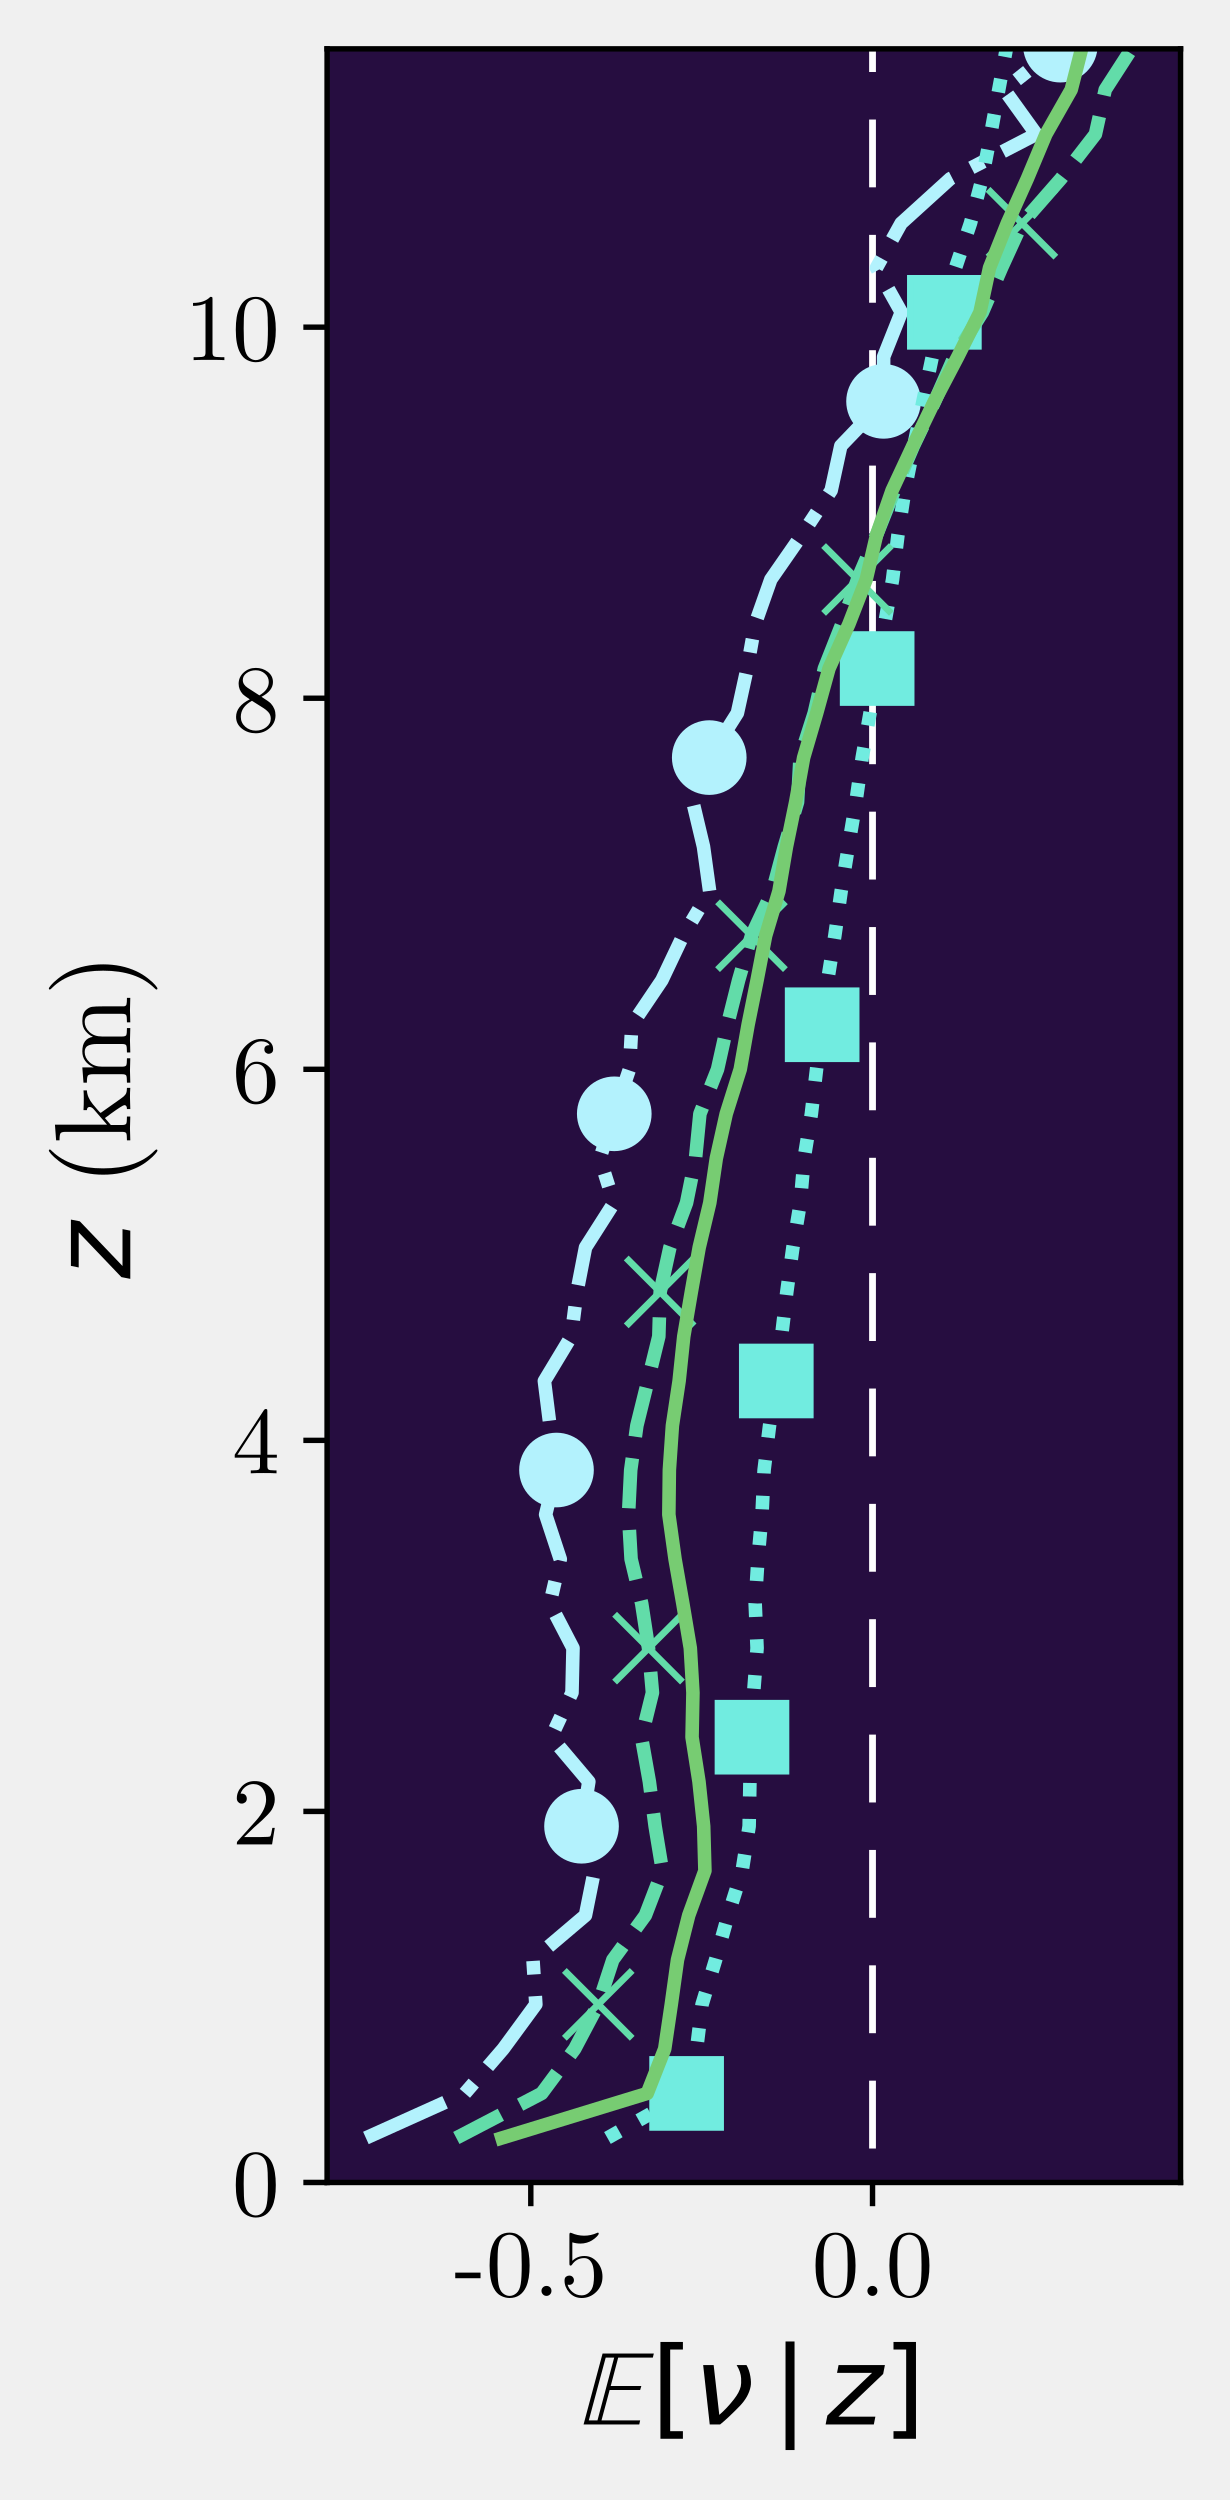
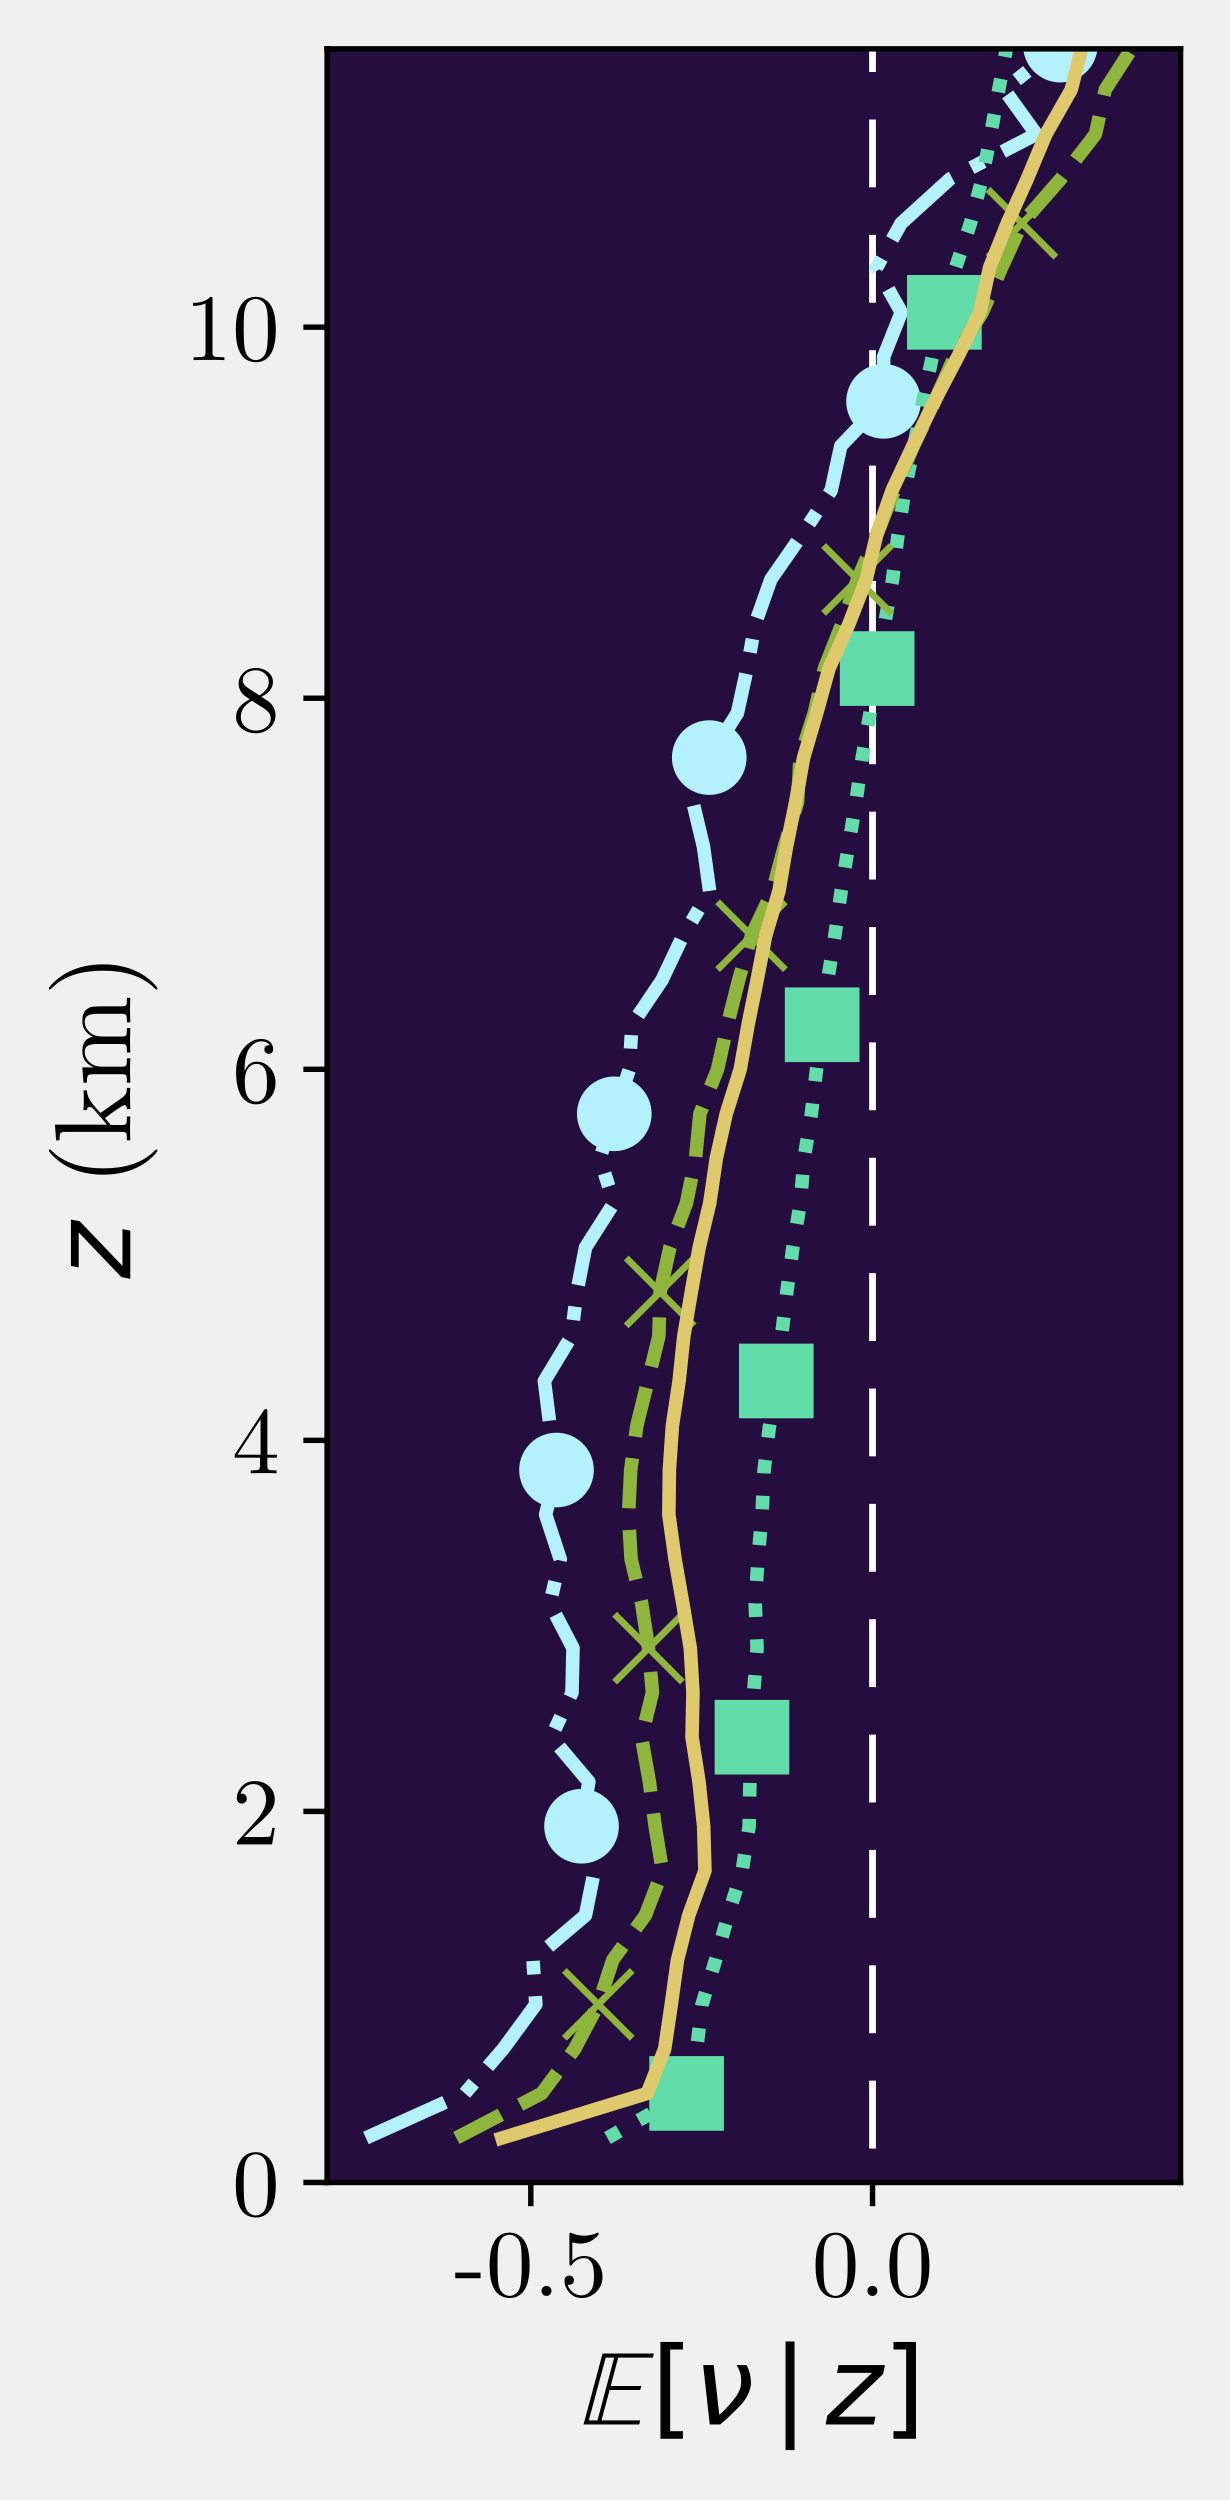
<svg xmlns="http://www.w3.org/2000/svg" xmlns:xlink="http://www.w3.org/1999/xlink" width="181.164pt" height="368.4pt" viewBox="0 0 181.164 368.4" version="1.1">
  <defs>
    <style type="text/css">*{stroke-linejoin: round; stroke-linecap: butt}</style>
  </defs>
  <g id="figure_1">
    <g id="patch_1">
      <path d="M 0 368.4  L 181.164 368.4  L 181.164 0  L 0 0  L 0 368.4  z " style="fill: none; opacity: 0" />
    </g>
    <g id="axes_1">
      <g id="patch_2">
        <path d="M 48.2 321.61  L 173.964 321.61  L 173.964 7.2  L 48.2 7.2  z " style="fill: #260d40" />
      </g>
      <g id="matplotlib.axis_1">
        <g id="xtick_1">
          <g id="line2d_1">
            <defs>
-               <path id="m316807bc8b" d="M 0 0  L 0 3.5  " style="stroke: #000000; stroke-width: 0.8" />
-             </defs>
-             <g>
-               <use xlink:href="#m316807bc8b" x="78.219" y="321.61" style="stroke: #000000; stroke-width: 0.8" />
+               <path id="mfa0287b8fa" d="M 0 0  L 0 3.5  " style="stroke: #000000; stroke-width: 0.8" />
+             </defs>
+             <g>
+               <use xlink:href="#mfa0287b8fa" x="78.219" y="321.61" style="stroke: #000000; stroke-width: 0.8" />
            </g>
          </g>
          <g id="text_1">
            <g transform="translate(66.94721 338.3248) scale(0.14 -0.14)">
              <defs>
                <path id="CMUSerif-Roman-2d" d="M 63 1191  L 63 1569  L 1766 1569  L 1766 1191  L 63 1191  z " transform="scale(0.015625)" />
                <path id="CMUSerif-Roman-30" d="M 250 2047  Q 250 2988 488 3500  Q 819 4263 1600 4263  Q 1766 4263 1939 4217  Q 2113 4172 2333 4000  Q 2553 3828 2688 3547  Q 2944 3003 2944 2047  Q 2944 1113 2706 603  Q 2359 -141 1594 -141  Q 1306 -141 1014 6  Q 722 153 538 506  Q 250 1034 250 2047  z M 781 2125  Q 781 1159 850 775  Q 928 359 1142 179  Q 1356 0 1594 0  Q 1850 0 2064 192  Q 2278 384 2344 800  Q 2416 1209 2413 2125  Q 2413 3016 2350 3372  Q 2266 3788 2042 3955  Q 1819 4122 1594 4122  Q 1509 4122 1420 4097  Q 1331 4072 1203 4000  Q 1075 3928 976 3750  Q 878 3572 831 3303  Q 781 2956 781 2125  z " transform="scale(0.015625)" />
                <path id="CMUSerif-Roman-2e" d="M 641 103  Q 544 206 544 340  Q 544 475 641 573  Q 738 672 884 672  Q 1025 672 1120 580  Q 1216 488 1216 339  Q 1216 191 1114 95  Q 1013 0 884 0  Q 738 0 641 103  z " transform="scale(0.015625)" />
                <path id="CMUSerif-Roman-35" d="M 319 1031  Q 319 1222 422 1295  Q 525 1369 634 1369  Q 781 1369 867 1276  Q 953 1184 953 1056  Q 953 928 867 836  Q 781 744 634 744  Q 563 744 525 756  Q 609 463 867 250  Q 1125 38 1466 38  Q 1894 38 2150 453  Q 2303 722 2303 1331  Q 2303 1869 2188 2138  Q 2009 2547 1644 2547  Q 1125 2547 819 2100  Q 781 2044 738 2041  Q 675 2041 661 2077  Q 647 2113 647 2209  L 647 4103  Q 647 4256 709 4256  Q 734 4256 788 4238  Q 1191 4059 1638 4056  Q 2097 4056 2509 4244  Q 2541 4263 2559 4263  Q 2622 4263 2625 4191  Q 2625 4166 2573 4092  Q 2522 4019 2412 3923  Q 2303 3828 2162 3737  Q 2022 3647 1817 3586  Q 1613 3525 1388 3525  Q 1119 3525 844 3609  L 844 2363  Q 1175 2688 1656 2688  Q 2169 2688 2522 2275  Q 2875 1863 2875 1288  Q 2875 684 2458 271  Q 2041 -141 1478 -141  Q 966 -141 642 225  Q 319 591 319 1031  z " transform="scale(0.015625)" />
              </defs>
              <use xlink:href="#CMUSerif-Roman-2d" />
              <use xlink:href="#CMUSerif-Roman-30" transform="translate(33.25195 0)" />
              <use xlink:href="#CMUSerif-Roman-2e" transform="translate(83.25195 0)" />
              <use xlink:href="#CMUSerif-Roman-35" transform="translate(111.0352 0)" />
            </g>
          </g>
        </g>
        <g id="xtick_2">
          <g id="line2d_2">
            <g>
-               <use xlink:href="#m316807bc8b" x="128.575" y="321.61" style="stroke: #000000; stroke-width: 0.8" />
+               <use xlink:href="#mfa0287b8fa" x="128.575" y="321.61" style="stroke: #000000; stroke-width: 0.8" />
            </g>
          </g>
          <g id="text_2">
            <g transform="translate(119.6302 338.3248) scale(0.14 -0.14)">
              <use xlink:href="#CMUSerif-Roman-30" />
              <use xlink:href="#CMUSerif-Roman-2e" transform="translate(50 0)" />
              <use xlink:href="#CMUSerif-Roman-30" transform="translate(77.7832 0)" />
            </g>
          </g>
        </g>
        <g id="text_3">
          <g transform="translate(85.72203 357.3595) scale(0.16 -0.16)">
            <defs>
              <path id="STIXNonUnicode-Italic-e156" d="M 4250 4179  L 4192 3942  L 2150 3942  L 1709 2266  L 3514 2266  L 3443 2029  L 1645 2029  L 1165 237  L 3443 237  L 3392 0  L 109 0  L 1229 4179  L 4250 4179  z M 1914 3942  L 1414 3942  L 416 237  L 928 237  L 1914 3942  z " transform="scale(0.015625)" />
              <path id="DejaVuSans-5b" d="M 550 4863  L 1875 4863  L 1875 4416  L 1125 4416  L 1125 -397  L 1875 -397  L 1875 -844  L 550 -844  L 550 4863  z " transform="scale(0.015625)" />
              <path id="DejaVuSans-Oblique-3bd" d="M 959 0  L 572 3500  L 1191 3500  L 1522 563  Q 1972 950 2391 1488  Q 2706 1891 2788 2241  Q 2825 2406 2809 2719  Q 2794 3091 2544 3500  L 3125 3500  L 3125 3500  Q 3288 3222 3353 2834  Q 3416 2478 3369 2234  Q 3250 1622 2719 1075  Q 2025 363 1572 0  L 959 0  z " transform="scale(0.015625)" />
              <path id="DejaVuSans-7c" d="M 1344 4891  L 1344 -1509  L 813 -1509  L 813 4891  L 1344 4891  z " transform="scale(0.015625)" />
              <path id="DejaVuSans-Oblique-7a" d="M 744 3500  L 3475 3500  L 3372 2975  L 738 459  L 2913 459  L 2822 0  L -19 0  L 84 525  L 2719 3041  L 653 3041  L 744 3500  z " transform="scale(0.015625)" />
              <path id="DejaVuSans-5d" d="M 1947 4863  L 1947 -844  L 622 -844  L 622 -397  L 1369 -397  L 1369 4416  L 622 4416  L 622 4863  L 1947 4863  z " transform="scale(0.015625)" />
            </defs>
            <use xlink:href="#STIXNonUnicode-Italic-e156" transform="translate(0 0.578125)" />
            <use xlink:href="#DejaVuSans-5b" transform="translate(63.89999 0.578125)" />
            <use xlink:href="#DejaVuSans-Oblique-3bd" transform="translate(102.9137 0.578125)" />
            <use xlink:href="#DejaVuSans-7c" transform="translate(175.0087 0.578125)" />
            <use xlink:href="#DejaVuSans-Oblique-7a" transform="translate(224.9358 0.578125)" />
            <use xlink:href="#DejaVuSans-5d" transform="translate(277.426 0.578125)" />
          </g>
        </g>
      </g>
      <g id="matplotlib.axis_2">
        <g id="ytick_1">
          <g id="line2d_3">
            <defs>
-               <path id="m005eeebb33" d="M 0 0  L -3.5 0  " style="stroke: #000000; stroke-width: 0.8" />
-             </defs>
-             <g>
-               <use xlink:href="#m005eeebb33" x="48.2" y="321.61" style="stroke: #000000; stroke-width: 0.8" />
+               <path id="m3f14f30322" d="M 0 0  L -3.5 0  " style="stroke: #000000; stroke-width: 0.8" />
+             </defs>
+             <g>
+               <use xlink:href="#m3f14f30322" x="48.2" y="321.61" style="stroke: #000000; stroke-width: 0.8" />
            </g>
          </g>
          <g id="text_4">
            <g transform="translate(34.2 326.4675) scale(0.14 -0.14)">
              <use xlink:href="#CMUSerif-Roman-30" />
            </g>
          </g>
        </g>
        <g id="ytick_2">
          <g id="line2d_4">
            <g>
-               <use xlink:href="#m005eeebb33" x="48.2" y="266.93" style="stroke: #000000; stroke-width: 0.8" />
+               <use xlink:href="#m3f14f30322" x="48.2" y="266.93" style="stroke: #000000; stroke-width: 0.8" />
            </g>
          </g>
          <g id="text_5">
            <g transform="translate(34.2 271.7875) scale(0.14 -0.14)">
              <defs>
                <path id="CMUSerif-Roman-32" d="M 319 0  Q 319 116 330 150  Q 341 184 391 238  L 1619 1606  Q 2291 2363 2291 3022  Q 2291 3450 2067 3756  Q 1844 4063 1434 4063  Q 1153 4063 915 3891  Q 678 3719 569 3413  Q 588 3419 653 3419  Q 813 3419 902 3319  Q 991 3219 991 3084  Q 991 2913 880 2830  Q 769 2747 659 2747  Q 616 2747 558 2756  Q 500 2766 409 2855  Q 319 2944 319 3103  Q 319 3550 658 3906  Q 997 4263 1516 4263  Q 2103 4263 2489 3914  Q 2875 3566 2875 3022  Q 2875 2831 2817 2657  Q 2759 2484 2682 2350  Q 2606 2216 2400 2000  Q 2194 1784 2028 1631  Q 1863 1478 1491 1153  L 813 494  L 1966 494  Q 2528 494 2572 544  Q 2634 634 2713 1113  L 2875 1113  L 2694 0  L 319 0  z " transform="scale(0.015625)" />
              </defs>
              <use xlink:href="#CMUSerif-Roman-32" />
            </g>
          </g>
        </g>
        <g id="ytick_3">
          <g id="line2d_5">
            <g>
-               <use xlink:href="#m005eeebb33" x="48.2" y="212.25" style="stroke: #000000; stroke-width: 0.8" />
+               <use xlink:href="#m3f14f30322" x="48.2" y="212.25" style="stroke: #000000; stroke-width: 0.8" />
            </g>
          </g>
          <g id="text_6">
            <g transform="translate(34.2 217.1074) scale(0.14 -0.14)">
              <defs>
                <path id="CMUSerif-Roman-34" d="M 178 1056  L 178 1253  L 2144 4256  Q 2194 4334 2272 4331  Q 2344 4331 2359 4303  Q 2375 4275 2375 4166  L 2375 1253  L 3016 1253  L 3016 1056  L 2375 1056  L 2375 500  Q 2375 316 2451 256  Q 2528 197 2859 197  L 2994 197  L 2994 0  Q 2731 19 2125 19  Q 1522 19 1259 0  L 1259 197  L 1394 197  Q 1725 197 1803 255  Q 1881 313 1881 500  L 1881 1056  L 178 1056  z M 359 1253  L 1919 1253  L 1919 3641  L 359 1253  z " transform="scale(0.015625)" />
              </defs>
              <use xlink:href="#CMUSerif-Roman-34" />
            </g>
          </g>
        </g>
        <g id="ytick_4">
          <g id="line2d_6">
            <g>
-               <use xlink:href="#m005eeebb33" x="48.2" y="157.57" style="stroke: #000000; stroke-width: 0.8" />
+               <use xlink:href="#m3f14f30322" x="48.2" y="157.57" style="stroke: #000000; stroke-width: 0.8" />
            </g>
          </g>
          <g id="text_7">
            <g transform="translate(34.2 162.4274) scale(0.14 -0.14)">
              <defs>
                <path id="CMUSerif-Roman-36" d="M 269 2022  Q 269 3028 781 3645  Q 1294 4263 1953 4263  Q 2338 4263 2552 4067  Q 2766 3872 2766 3572  Q 2766 3406 2669 3334  Q 2572 3263 2472 3263  Q 2356 3263 2265 3341  Q 2175 3419 2175 3559  Q 2175 3847 2528 3847  Q 2363 4103 1966 4103  Q 1844 4103 1719 4067  Q 1594 4031 1431 3912  Q 1269 3794 1144 3606  Q 1019 3419 931 3066  Q 844 2713 844 2253  L 844 2100  Q 1106 2734 1643 2732  Q 2181 2731 2553 2322  Q 2925 1913 2925 1306  Q 2925 684 2537 271  Q 2150 -141 1606 -141  Q 1363 -141 1142 -39  Q 922 63 717 294  Q 513 525 391 969  Q 269 1413 269 2022  z M 856 1447  Q 856 819 972 519  Q 991 469 1033 400  Q 1075 331 1148 242  Q 1222 153 1344 95  Q 1466 38 1606 38  Q 2034 38 2241 453  Q 2350 684 2350 1313  Q 2350 1953 2234 2188  Q 2038 2584 1638 2584  Q 1369 2584 1183 2400  Q 997 2216 926 1969  Q 856 1722 856 1447  z " transform="scale(0.015625)" />
              </defs>
              <use xlink:href="#CMUSerif-Roman-36" />
            </g>
          </g>
        </g>
        <g id="ytick_5">
          <g id="line2d_7">
            <g>
-               <use xlink:href="#m005eeebb33" x="48.2" y="102.89" style="stroke: #000000; stroke-width: 0.8" />
+               <use xlink:href="#m3f14f30322" x="48.2" y="102.89" style="stroke: #000000; stroke-width: 0.8" />
            </g>
          </g>
          <g id="text_8">
            <g transform="translate(34.2 107.7474) scale(0.14 -0.14)">
              <defs>
                <path id="CMUSerif-Roman-38" d="M 269 966  Q 269 1681 1191 2144  Q 794 2413 722 2491  Q 441 2803 441 3194  Q 441 3641 780 3952  Q 1119 4263 1600 4263  Q 2059 4263 2406 3997  Q 2753 3731 2753 3309  Q 2753 2716 1978 2316  Q 2491 1997 2613 1863  Q 2925 1516 2925 1075  Q 2925 563 2531 211  Q 2138 -141 1594 -141  Q 1063 -141 666 168  Q 269 478 269 966  z M 588 966  Q 588 569 886 303  Q 1184 38 1600 38  Q 2003 38 2304 269  Q 2606 500 2606 844  Q 2606 978 2561 1093  Q 2516 1209 2427 1301  Q 2338 1394 2283 1436  Q 2228 1478 2125 1550  L 1338 2047  Q 588 1631 588 966  z M 722 3444  Q 722 3138 1044 2925  L 1838 2413  Q 2472 2784 2472 3309  Q 2472 3650 2212 3876  Q 1953 4103 1594 4103  Q 1241 4103 981 3917  Q 722 3731 722 3444  z " transform="scale(0.015625)" />
              </defs>
              <use xlink:href="#CMUSerif-Roman-38" />
            </g>
          </g>
        </g>
        <g id="ytick_6">
          <g id="line2d_8">
            <g>
-               <use xlink:href="#m005eeebb33" x="48.2" y="48.21" style="stroke: #000000; stroke-width: 0.8" />
+               <use xlink:href="#m3f14f30322" x="48.2" y="48.21" style="stroke: #000000; stroke-width: 0.8" />
            </g>
          </g>
          <g id="text_9">
            <g transform="translate(27.2 53.06736) scale(0.14 -0.14)">
              <defs>
                <path id="CMUSerif-Roman-31" d="M 569 3653  L 569 3853  Q 1338 3853 1734 4263  Q 1844 4263 1862 4238  Q 1881 4213 1881 4097  L 1881 506  Q 1881 316 1975 256  Q 2069 197 2478 197  L 2681 197  L 2681 0  Q 2456 19 1643 19  Q 831 19 609 0  L 609 197  L 813 197  Q 1216 197 1312 255  Q 1409 313 1409 506  L 1409 3822  Q 1075 3653 569 3653  z " transform="scale(0.015625)" />
              </defs>
              <use xlink:href="#CMUSerif-Roman-31" />
              <use xlink:href="#CMUSerif-Roman-30" transform="translate(50 0)" />
            </g>
          </g>
        </g>
        <g id="text_10">
          <g transform="translate(19.2 188.4051) rotate(-90) scale(0.16 -0.16)">
            <defs>
              <path id="CMUSerif-Roman-20" transform="scale(0.015625)" />
              <path id="CMUSerif-Roman-28" d="M 634 1600  Q 634 2681 1038 3553  Q 1209 3919 1450 4225  Q 1691 4531 1850 4665  Q 2009 4800 2053 4800  Q 2116 4800 2119 4738  Q 2119 4706 2034 4628  Q 1003 3578 1006 1600  Q 1006 -384 2009 -1394  Q 2119 -1503 2119 -1538  Q 2119 -1600 2053 -1600  Q 2009 -1600 1856 -1472  Q 1703 -1344 1465 -1050  Q 1228 -756 1056 -397  Q 634 475 634 1600  z " transform="scale(0.015625)" />
              <path id="CMUSerif-Roman-6b" d="M 178 0  L 178 197  Q 519 197 598 239  Q 678 281 678 488  L 678 3816  Q 678 4053 595 4112  Q 513 4172 178 4172  L 178 4372  L 1100 4441  L 1100 1369  L 2003 2150  Q 2144 2272 2144 2400  Q 2144 2547 1959 2559  L 1959 2759  Q 2228 2741 2675 2741  Q 2938 2741 3122 2759  L 3122 2559  Q 2719 2541 2316 2216  Q 2225 2144 2011 1958  Q 1797 1772 1797 1753  Q 1797 1747 1805 1731  Q 1813 1716 1825 1703  Q 1838 1691 1838 1684  L 2650 538  Q 2816 306 2937 251  Q 3059 197 3272 197  L 3272 0  Q 2997 19 2713 19  Q 2559 19 2022 0  L 2022 197  Q 2253 197 2253 347  Q 2253 450 1734 1166  Q 1697 1216 1613 1325  Q 1534 1441 1491 1497  L 1081 1147  L 1081 488  Q 1081 281 1161 239  Q 1241 197 1581 197  L 1581 0  Q 1197 19 878 19  Q 813 19 178 0  z " transform="scale(0.015625)" />
              <path id="CMUSerif-Roman-6d" d="M 206 0  L 206 197  Q 547 197 625 239  Q 703 281 703 488  L 703 2203  Q 703 2441 620 2500  Q 538 2559 206 2559  L 206 2759  L 1106 2828  L 1106 2156  Q 1406 2828 2053 2828  Q 2803 2828 2906 2203  Q 3016 2447 3245 2637  Q 3475 2828 3834 2828  Q 4316 2828 4506 2591  Q 4647 2431 4675 2253  Q 4703 2075 4703 1613  L 4703 391  Q 4709 256 4812 226  Q 4916 197 5203 197  L 5203 0  Q 4550 19 4488 19  Q 4438 19 3763 0  L 3763 197  Q 4103 197 4183 239  Q 4263 281 4263 488  L 4263 1978  Q 4263 2303 4163 2495  Q 4063 2688 3788 2688  Q 3456 2688 3190 2409  Q 2925 2131 2925 1663  L 2925 488  Q 2925 281 3004 239  Q 3084 197 3425 197  L 3425 0  Q 2772 19 2706 19  Q 2656 19 1984 0  L 1984 197  Q 2325 197 2404 239  Q 2484 281 2484 488  L 2484 1978  Q 2484 2303 2384 2495  Q 2284 2688 2009 2688  Q 1678 2688 1412 2409  Q 1147 2131 1147 1663  L 1147 488  Q 1147 281 1226 239  Q 1306 197 1644 197  L 1644 0  Q 991 19 928 19  Q 878 19 206 0  z " transform="scale(0.015625)" />
              <path id="CMUSerif-Roman-29" d="M 366 -1538  Q 366 -1506 447 -1428  Q 1478 -378 1478 1600  Q 1478 3584 488 4588  Q 366 4703 366 4738  Q 366 4800 428 4800  Q 472 4800 626 4672  Q 781 4544 1017 4250  Q 1253 3956 1428 3597  Q 1850 2725 1850 1600  Q 1850 519 1447 -353  Q 1275 -719 1034 -1025  Q 794 -1331 634 -1465  Q 475 -1600 428 -1600  Q 366 -1600 366 -1538  z " transform="scale(0.015625)" />
            </defs>
            <use xlink:href="#DejaVuSans-Oblique-7a" />
            <use xlink:href="#CMUSerif-Roman-20" transform="translate(52.49023 0)" />
            <use xlink:href="#CMUSerif-Roman-28" transform="translate(85.74219 0)" />
            <use xlink:href="#CMUSerif-Roman-6b" transform="translate(124.5117 0)" />
            <use xlink:href="#CMUSerif-Roman-6d" transform="translate(177.1973 0)" />
            <use xlink:href="#CMUSerif-Roman-29" transform="translate(260.4492 0)" />
          </g>
        </g>
      </g>
      <g id="line2d_9">
-         <path d="M 128.575 321.61  L 128.575 7.2  " clip-path="url(#p611976cfdc)" style="fill: none; stroke-dasharray: 10,7; stroke-dashoffset: 12; stroke: #ffffff" />
+         <path d="M 128.575 321.61  L 128.575 7.2  " clip-path="url(#pc01a89b8a0)" style="fill: none; stroke-dasharray: 10,7; stroke-dashoffset: 12; stroke: #ffffff" />
      </g>
      <g id="line2d_10">
-         <path d="M 53.917 315.049  L 68.491 308.487  L 74.151 301.925  L 78.962 295.364  L 78.54 288.802  L 86.273 282.241  L 87.592 275.679  L 85.694 269.117  L 86.77 262.556  L 81.226 255.994  L 84.289 249.433  L 84.437 242.871  L 81.031 236.309  L 82.562 229.748  L 80.403 223.186  L 82.005 216.624  L 81.045 210.063  L 80.219 203.501  L 84.177 196.94  L 85.012 190.378  L 86.283 183.816  L 90.466 177.255  L 88.399 170.693  L 90.519 164.132  L 92.756 157.57  L 93.106 151.008  L 97.533 144.447  L 100.647 137.885  L 104.572 131.324  L 103.664 124.762  L 102.103 118.2  L 104.515 111.639  L 108.662 105.077  L 110.099 98.516  L 111.273 91.954  L 113.588 85.392  L 118.145 78.831  L 122.478 72.269  L 123.902 65.708  L 130.201 59.146  L 130.211 52.584  L 132.821 46.023  L 129.146 39.461  L 132.793 32.9  L 140.022 26.338  L 152.708 19.776  L 147.986 13.215  L 156.253 6.653  L 162.488 0.092  " clip-path="url(#p611976cfdc)" style="fill: none; stroke-dasharray: 12.8,3.2,2,3.2; stroke-dashoffset: 0; stroke: #b3f2fd; stroke-width: 2" />
+         <path d="M 53.917 315.049  L 68.491 308.487  L 74.151 301.925  L 78.962 295.364  L 78.54 288.802  L 86.273 282.241  L 87.592 275.679  L 85.694 269.117  L 86.77 262.556  L 81.226 255.994  L 84.289 249.433  L 84.437 242.871  L 81.031 236.309  L 82.562 229.748  L 80.403 223.186  L 82.005 216.624  L 81.045 210.063  L 80.219 203.501  L 84.177 196.94  L 85.012 190.378  L 86.283 183.816  L 90.466 177.255  L 88.399 170.693  L 90.519 164.132  L 92.756 157.57  L 93.106 151.008  L 97.533 144.447  L 100.647 137.885  L 104.572 131.324  L 103.664 124.762  L 102.103 118.2  L 104.515 111.639  L 108.662 105.077  L 110.099 98.516  L 111.273 91.954  L 113.588 85.392  L 118.145 78.831  L 122.478 72.269  L 123.902 65.708  L 130.201 59.146  L 130.211 52.584  L 132.821 46.023  L 129.146 39.461  L 132.793 32.9  L 140.022 26.338  L 152.708 19.776  L 147.986 13.215  L 156.253 6.653  L 162.488 0.092  " clip-path="url(#pc01a89b8a0)" style="fill: none; stroke-dasharray: 12.8,3.2,2,3.2; stroke-dashoffset: 0; stroke: #b3f2fd; stroke-width: 2" />
        <defs>
-           <path id="m06213f2d74" d="M 0 5  C 1.326 5 2.598 4.473 3.536 3.536  C 4.473 2.598 5 1.326 5 0  C 5 -1.326 4.473 -2.598 3.536 -3.536  C 2.598 -4.473 1.326 -5 0 -5  C -1.326 -5 -2.598 -4.473 -3.536 -3.536  C -4.473 -2.598 -5 -1.326 -5 0  C -5 1.326 -4.473 2.598 -3.536 3.536  C -2.598 4.473 -1.326 5 0 5  z " style="stroke: #b3f2fd" />
+           <path id="m534184a524" d="M 0 5  C 1.326 5 2.598 4.473 3.536 3.536  C 4.473 2.598 5 1.326 5 0  C 5 -1.326 4.473 -2.598 3.536 -3.536  C 2.598 -4.473 1.326 -5 0 -5  C -1.326 -5 -2.598 -4.473 -3.536 -3.536  C -4.473 -2.598 -5 -1.326 -5 0  C -5 1.326 -4.473 2.598 -3.536 3.536  C -2.598 4.473 -1.326 5 0 5  z " style="stroke: #b3f2fd" />
        </defs>
-         <g clip-path="url(#p611976cfdc)">
-           <use xlink:href="#m06213f2d74" x="85.694" y="269.117" style="fill: #b3f2fd; stroke: #b3f2fd" />
-           <use xlink:href="#m06213f2d74" x="82.005" y="216.624" style="fill: #b3f2fd; stroke: #b3f2fd" />
-           <use xlink:href="#m06213f2d74" x="90.519" y="164.132" style="fill: #b3f2fd; stroke: #b3f2fd" />
-           <use xlink:href="#m06213f2d74" x="104.515" y="111.639" style="fill: #b3f2fd; stroke: #b3f2fd" />
-           <use xlink:href="#m06213f2d74" x="130.201" y="59.146" style="fill: #b3f2fd; stroke: #b3f2fd" />
-           <use xlink:href="#m06213f2d74" x="156.253" y="6.653" style="fill: #b3f2fd; stroke: #b3f2fd" />
+         <g clip-path="url(#pc01a89b8a0)">
+           <use xlink:href="#m534184a524" x="85.694" y="269.117" style="fill: #b3f2fd; stroke: #b3f2fd" />
+           <use xlink:href="#m534184a524" x="82.005" y="216.624" style="fill: #b3f2fd; stroke: #b3f2fd" />
+           <use xlink:href="#m534184a524" x="90.519" y="164.132" style="fill: #b3f2fd; stroke: #b3f2fd" />
+           <use xlink:href="#m534184a524" x="104.515" y="111.639" style="fill: #b3f2fd; stroke: #b3f2fd" />
+           <use xlink:href="#m534184a524" x="130.201" y="59.146" style="fill: #b3f2fd; stroke: #b3f2fd" />
+           <use xlink:href="#m534184a524" x="156.253" y="6.653" style="fill: #b3f2fd; stroke: #b3f2fd" />
        </g>
      </g>
      <g id="line2d_11">
-         <path d="M 89.511 315.049  L 101.179 308.487  L 102.652 301.925  L 103.456 295.364  L 105.451 288.802  L 107.294 282.241  L 109.359 275.679  L 110.393 269.117  L 110.509 262.556  L 110.812 255.994  L 111.055 249.433  L 111.563 242.871  L 111.283 236.309  L 111.692 229.748  L 112.287 223.186  L 112.597 216.624  L 113.402 210.063  L 114.394 203.501  L 115.166 196.94  L 115.943 190.378  L 116.842 183.816  L 117.935 177.255  L 118.495 170.693  L 119.563 164.132  L 120.325 157.57  L 121.153 151.008  L 121.964 144.447  L 123.02 137.885  L 123.954 131.324  L 125.015 124.762  L 126.122 118.2  L 127.053 111.639  L 128.206 105.077  L 129.257 98.516  L 130.36 91.954  L 131.529 85.392  L 132.325 78.831  L 133.334 72.269  L 134.659 65.708  L 136.003 59.146  L 137.383 52.584  L 139.161 46.023  L 140.805 39.461  L 143.008 32.9  L 144.733 26.338  L 145.993 19.776  L 147.177 13.215  L 148.395 6.653  L 150.066 0.092  " clip-path="url(#p611976cfdc)" style="fill: none; stroke-dasharray: 2,3.3; stroke-dashoffset: 0; stroke: #71ece0; stroke-width: 2" />
+         <path d="M 89.511 315.049  L 101.179 308.487  L 102.652 301.925  L 103.456 295.364  L 105.451 288.802  L 107.294 282.241  L 109.359 275.679  L 110.393 269.117  L 110.509 262.556  L 110.812 255.994  L 111.055 249.433  L 111.563 242.871  L 111.283 236.309  L 111.692 229.748  L 112.287 223.186  L 112.597 216.624  L 113.402 210.063  L 114.394 203.501  L 115.166 196.94  L 115.943 190.378  L 116.842 183.816  L 117.935 177.255  L 118.495 170.693  L 119.563 164.132  L 120.325 157.57  L 121.153 151.008  L 121.964 144.447  L 123.02 137.885  L 123.954 131.324  L 125.015 124.762  L 126.122 118.2  L 127.053 111.639  L 128.206 105.077  L 129.257 98.516  L 130.36 91.954  L 131.529 85.392  L 132.325 78.831  L 133.334 72.269  L 134.659 65.708  L 136.003 59.146  L 137.383 52.584  L 139.161 46.023  L 140.805 39.461  L 143.008 32.9  L 144.733 26.338  L 145.993 19.776  L 147.177 13.215  L 148.395 6.653  L 150.066 0.092  " clip-path="url(#pc01a89b8a0)" style="fill: none; stroke-dasharray: 2,3.3; stroke-dashoffset: 0; stroke: #62dca9; stroke-width: 2" />
        <defs>
-           <path id="mfbe42155f2" d="M -5 5  L 5 5  L 5 -5  L -5 -5  z " style="stroke: #71ece0; stroke-linejoin: miter" />
+           <path id="m30f53a014a" d="M -5 5  L 5 5  L 5 -5  L -5 -5  z " style="stroke: #62dca9; stroke-linejoin: miter" />
        </defs>
-         <g clip-path="url(#p611976cfdc)">
-           <use xlink:href="#mfbe42155f2" x="101.179" y="308.487" style="fill: #71ece0; stroke: #71ece0; stroke-linejoin: miter" />
-           <use xlink:href="#mfbe42155f2" x="110.812" y="255.994" style="fill: #71ece0; stroke: #71ece0; stroke-linejoin: miter" />
-           <use xlink:href="#mfbe42155f2" x="114.394" y="203.501" style="fill: #71ece0; stroke: #71ece0; stroke-linejoin: miter" />
-           <use xlink:href="#mfbe42155f2" x="121.153" y="151.008" style="fill: #71ece0; stroke: #71ece0; stroke-linejoin: miter" />
-           <use xlink:href="#mfbe42155f2" x="129.257" y="98.516" style="fill: #71ece0; stroke: #71ece0; stroke-linejoin: miter" />
-           <use xlink:href="#mfbe42155f2" x="139.161" y="46.023" style="fill: #71ece0; stroke: #71ece0; stroke-linejoin: miter" />
+         <g clip-path="url(#pc01a89b8a0)">
+           <use xlink:href="#m30f53a014a" x="101.179" y="308.487" style="fill: #62dca9; stroke: #62dca9; stroke-linejoin: miter" />
+           <use xlink:href="#m30f53a014a" x="110.812" y="255.994" style="fill: #62dca9; stroke: #62dca9; stroke-linejoin: miter" />
+           <use xlink:href="#m30f53a014a" x="114.394" y="203.501" style="fill: #62dca9; stroke: #62dca9; stroke-linejoin: miter" />
+           <use xlink:href="#m30f53a014a" x="121.153" y="151.008" style="fill: #62dca9; stroke: #62dca9; stroke-linejoin: miter" />
+           <use xlink:href="#m30f53a014a" x="129.257" y="98.516" style="fill: #62dca9; stroke: #62dca9; stroke-linejoin: miter" />
+           <use xlink:href="#m30f53a014a" x="139.161" y="46.023" style="fill: #62dca9; stroke: #62dca9; stroke-linejoin: miter" />
        </g>
      </g>
      <g id="line2d_12">
-         <path d="M 67.243 315.049  L 79.82 308.487  L 84.693 301.925  L 88.16 295.364  L 90.306 288.802  L 95.102 282.241  L 97.621 275.679  L 96.54 269.117  L 95.69 262.556  L 94.525 255.994  L 96.146 249.433  L 95.567 242.871  L 94.561 236.309  L 92.996 229.748  L 92.616 223.186  L 92.941 216.624  L 93.85 210.063  L 95.47 203.501  L 97.083 196.94  L 97.28 190.378  L 98.718 183.816  L 101.169 177.255  L 102.491 170.693  L 103.138 164.132  L 105.736 157.57  L 107.197 151.008  L 108.841 144.447  L 110.736 137.885  L 113.823 131.324  L 115.577 124.762  L 117.528 118.2  L 117.886 111.639  L 119.984 105.077  L 121.478 98.516  L 124.068 91.954  L 126.36 85.392  L 129.169 78.831  L 131.801 72.269  L 134.597 65.708  L 137.739 59.146  L 140.618 52.584  L 144.762 46.023  L 147.59 39.461  L 150.592 32.9  L 156.336 26.338  L 161.421 19.776  L 162.865 13.215  L 167.1 6.653  L 168.248 0.092  " clip-path="url(#p611976cfdc)" style="fill: none; stroke-dasharray: 7.4,3.2; stroke-dashoffset: 0; stroke: #62dca9; stroke-width: 2" />
+         <path d="M 67.243 315.049  L 79.82 308.487  L 84.693 301.925  L 88.16 295.364  L 90.306 288.802  L 95.102 282.241  L 97.621 275.679  L 96.54 269.117  L 95.69 262.556  L 94.525 255.994  L 96.146 249.433  L 95.567 242.871  L 94.561 236.309  L 92.996 229.748  L 92.616 223.186  L 92.941 216.624  L 93.85 210.063  L 95.47 203.501  L 97.083 196.94  L 97.28 190.378  L 98.718 183.816  L 101.169 177.255  L 102.491 170.693  L 103.138 164.132  L 105.736 157.57  L 107.197 151.008  L 108.841 144.447  L 110.736 137.885  L 113.823 131.324  L 115.577 124.762  L 117.528 118.2  L 117.886 111.639  L 119.984 105.077  L 121.478 98.516  L 124.068 91.954  L 126.36 85.392  L 129.169 78.831  L 131.801 72.269  L 134.597 65.708  L 137.739 59.146  L 140.618 52.584  L 144.762 46.023  L 147.59 39.461  L 150.592 32.9  L 156.336 26.338  L 161.421 19.776  L 162.865 13.215  L 167.1 6.653  L 168.248 0.092  " clip-path="url(#pc01a89b8a0)" style="fill: none; stroke-dasharray: 7.4,3.2; stroke-dashoffset: 0; stroke: #8fb63c; stroke-width: 2" />
        <defs>
-           <path id="me87cc1e425" d="M -5 5  L 5 -5  M -5 -5  L 5 5  " style="stroke: #62dca9" />
+           <path id="m562ca4e8c7" d="M -5 5  L 5 -5  M -5 -5  L 5 5  " style="stroke: #8fb63c" />
        </defs>
-         <g clip-path="url(#p611976cfdc)">
-           <use xlink:href="#me87cc1e425" x="88.16" y="295.364" style="fill: #62dca9; stroke: #62dca9" />
-           <use xlink:href="#me87cc1e425" x="95.567" y="242.871" style="fill: #62dca9; stroke: #62dca9" />
-           <use xlink:href="#me87cc1e425" x="97.28" y="190.378" style="fill: #62dca9; stroke: #62dca9" />
-           <use xlink:href="#me87cc1e425" x="110.736" y="137.885" style="fill: #62dca9; stroke: #62dca9" />
-           <use xlink:href="#me87cc1e425" x="126.36" y="85.392" style="fill: #62dca9; stroke: #62dca9" />
-           <use xlink:href="#me87cc1e425" x="150.592" y="32.9" style="fill: #62dca9; stroke: #62dca9" />
+         <g clip-path="url(#pc01a89b8a0)">
+           <use xlink:href="#m562ca4e8c7" x="88.16" y="295.364" style="fill: #8fb63c; stroke: #8fb63c" />
+           <use xlink:href="#m562ca4e8c7" x="95.567" y="242.871" style="fill: #8fb63c; stroke: #8fb63c" />
+           <use xlink:href="#m562ca4e8c7" x="97.28" y="190.378" style="fill: #8fb63c; stroke: #8fb63c" />
+           <use xlink:href="#m562ca4e8c7" x="110.736" y="137.885" style="fill: #8fb63c; stroke: #8fb63c" />
+           <use xlink:href="#m562ca4e8c7" x="126.36" y="85.392" style="fill: #8fb63c; stroke: #8fb63c" />
+           <use xlink:href="#m562ca4e8c7" x="150.592" y="32.9" style="fill: #8fb63c; stroke: #8fb63c" />
        </g>
      </g>
      <g id="line2d_13">
-         <path d="M 73.966 315.049  L 95.371 308.487  L 97.951 301.925  L 98.92 295.364  L 99.835 288.802  L 101.491 282.241  L 103.875 275.679  L 103.693 269.117  L 103.004 262.556  L 101.98 255.994  L 102.111 249.433  L 101.724 242.871  L 100.625 236.309  L 99.474 229.748  L 98.56 223.186  L 98.637 216.624  L 99.087 210.063  L 100.073 203.501  L 100.759 196.94  L 101.874 190.378  L 103.033 183.816  L 104.592 177.255  L 105.554 170.693  L 107.015 164.132  L 109.081 157.57  L 110.239 151.008  L 111.561 144.447  L 112.824 137.885  L 114.784 131.324  L 115.896 124.762  L 117.246 118.2  L 118.424 111.639  L 120.35 105.077  L 122.163 98.516  L 125.098 91.954  L 127.643 85.392  L 129.173 78.831  L 131.454 72.269  L 134.518 65.708  L 137.687 59.146  L 141.13 52.584  L 144.406 46.023  L 145.816 39.461  L 148.435 32.9  L 151.382 26.338  L 154.13 19.776  L 157.855 13.215  L 159.527 6.653  L 161.379 0.092  " clip-path="url(#p611976cfdc)" style="fill: none; stroke: #77cc72; stroke-width: 2; stroke-linecap: square" />
+         <path d="M 73.966 315.049  L 95.371 308.487  L 97.951 301.925  L 98.92 295.364  L 99.835 288.802  L 101.491 282.241  L 103.875 275.679  L 103.693 269.117  L 103.004 262.556  L 101.98 255.994  L 102.111 249.433  L 101.724 242.871  L 100.625 236.309  L 99.474 229.748  L 98.56 223.186  L 98.637 216.624  L 99.087 210.063  L 100.073 203.501  L 100.759 196.94  L 101.874 190.378  L 103.033 183.816  L 104.592 177.255  L 105.554 170.693  L 107.015 164.132  L 109.081 157.57  L 110.239 151.008  L 111.561 144.447  L 112.824 137.885  L 114.784 131.324  L 115.896 124.762  L 117.246 118.2  L 118.424 111.639  L 120.35 105.077  L 122.163 98.516  L 125.098 91.954  L 127.643 85.392  L 129.173 78.831  L 131.454 72.269  L 134.518 65.708  L 137.687 59.146  L 141.13 52.584  L 144.406 46.023  L 145.816 39.461  L 148.435 32.9  L 151.382 26.338  L 154.13 19.776  L 157.855 13.215  L 159.527 6.653  L 161.379 0.092  " clip-path="url(#pc01a89b8a0)" style="fill: none; stroke: #dec96d; stroke-width: 2; stroke-linecap: square" />
      </g>
      <g id="patch_3">
        <path d="M 48.2 321.61  L 48.2 7.2  " style="fill: none; stroke: #000000; stroke-width: 0.8; stroke-linejoin: miter; stroke-linecap: square" />
      </g>
      <g id="patch_4">
        <path d="M 173.964 321.61  L 173.964 7.2  " style="fill: none; stroke: #000000; stroke-width: 0.8; stroke-linejoin: miter; stroke-linecap: square" />
      </g>
      <g id="patch_5">
        <path d="M 48.2 321.61  L 173.964 321.61  " style="fill: none; stroke: #000000; stroke-width: 0.8; stroke-linejoin: miter; stroke-linecap: square" />
      </g>
      <g id="patch_6">
        <path d="M 48.2 7.2  L 173.964 7.2  " style="fill: none; stroke: #000000; stroke-width: 0.8; stroke-linejoin: miter; stroke-linecap: square" />
      </g>
    </g>
  </g>
  <defs>
-     <clipPath id="p611976cfdc">
+     <clipPath id="pc01a89b8a0">
      <rect x="48.2" y="7.2" width="125.764" height="314.41" />
    </clipPath>
  </defs>
</svg>
